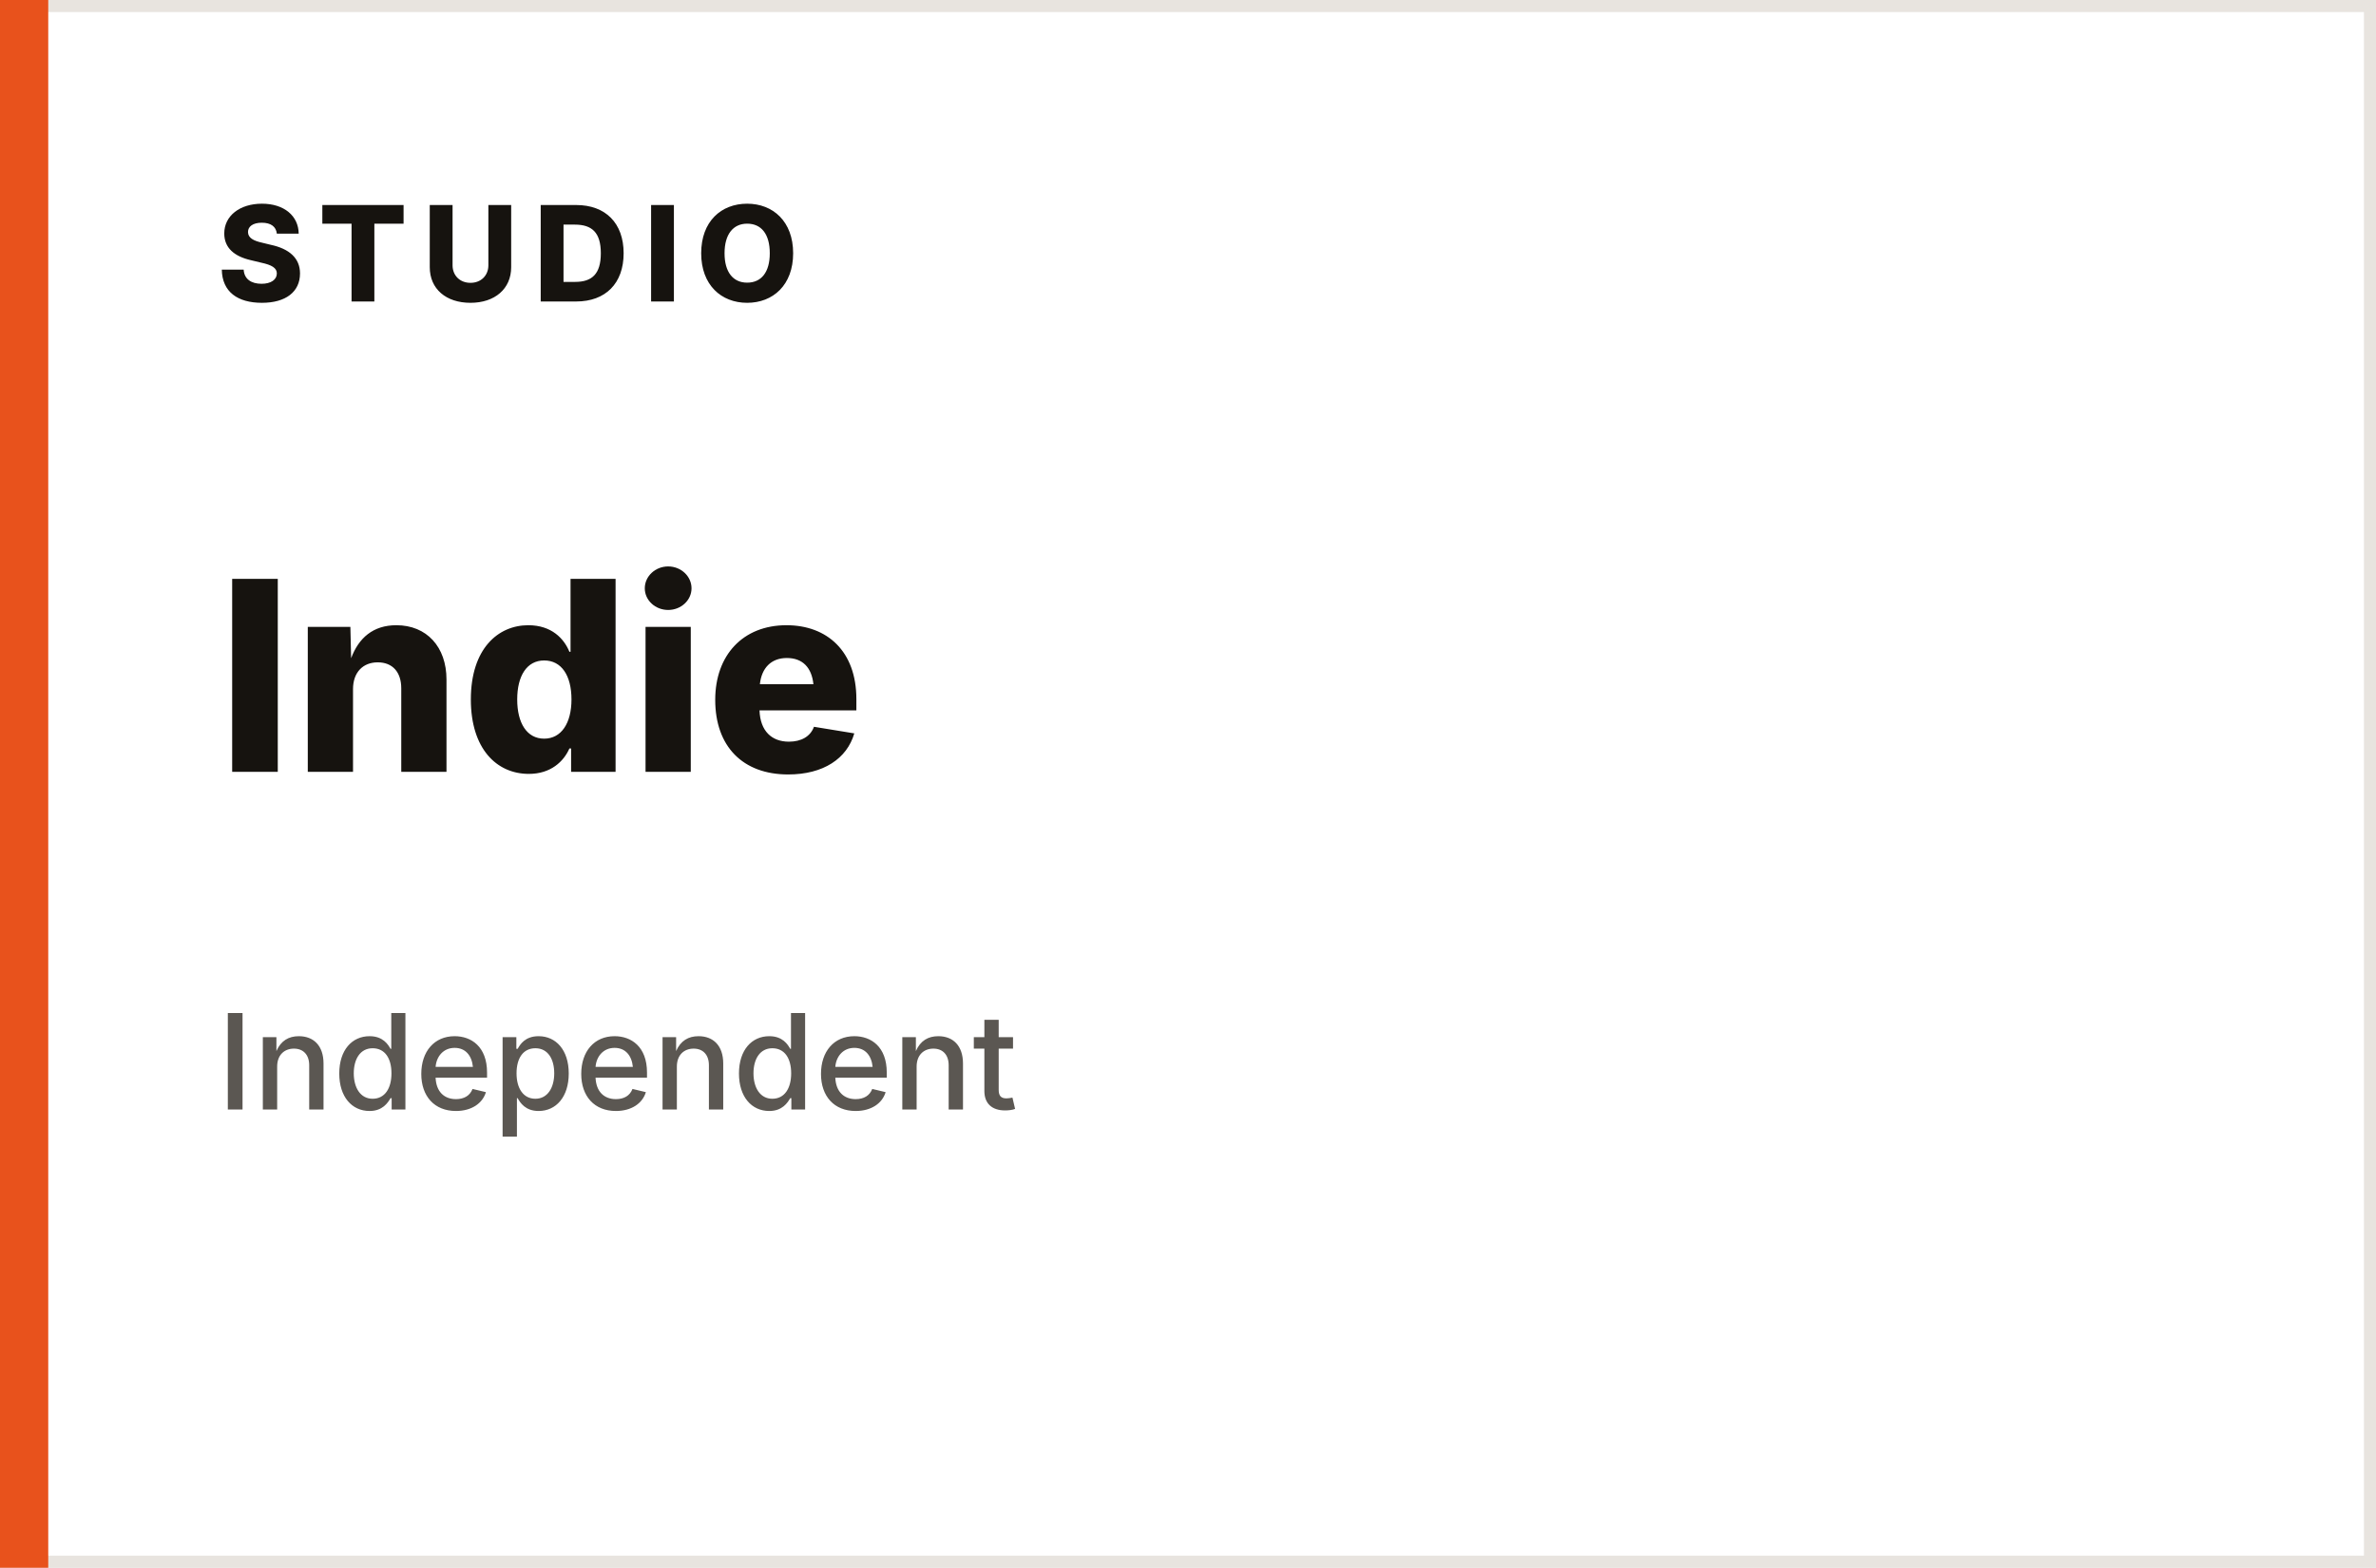
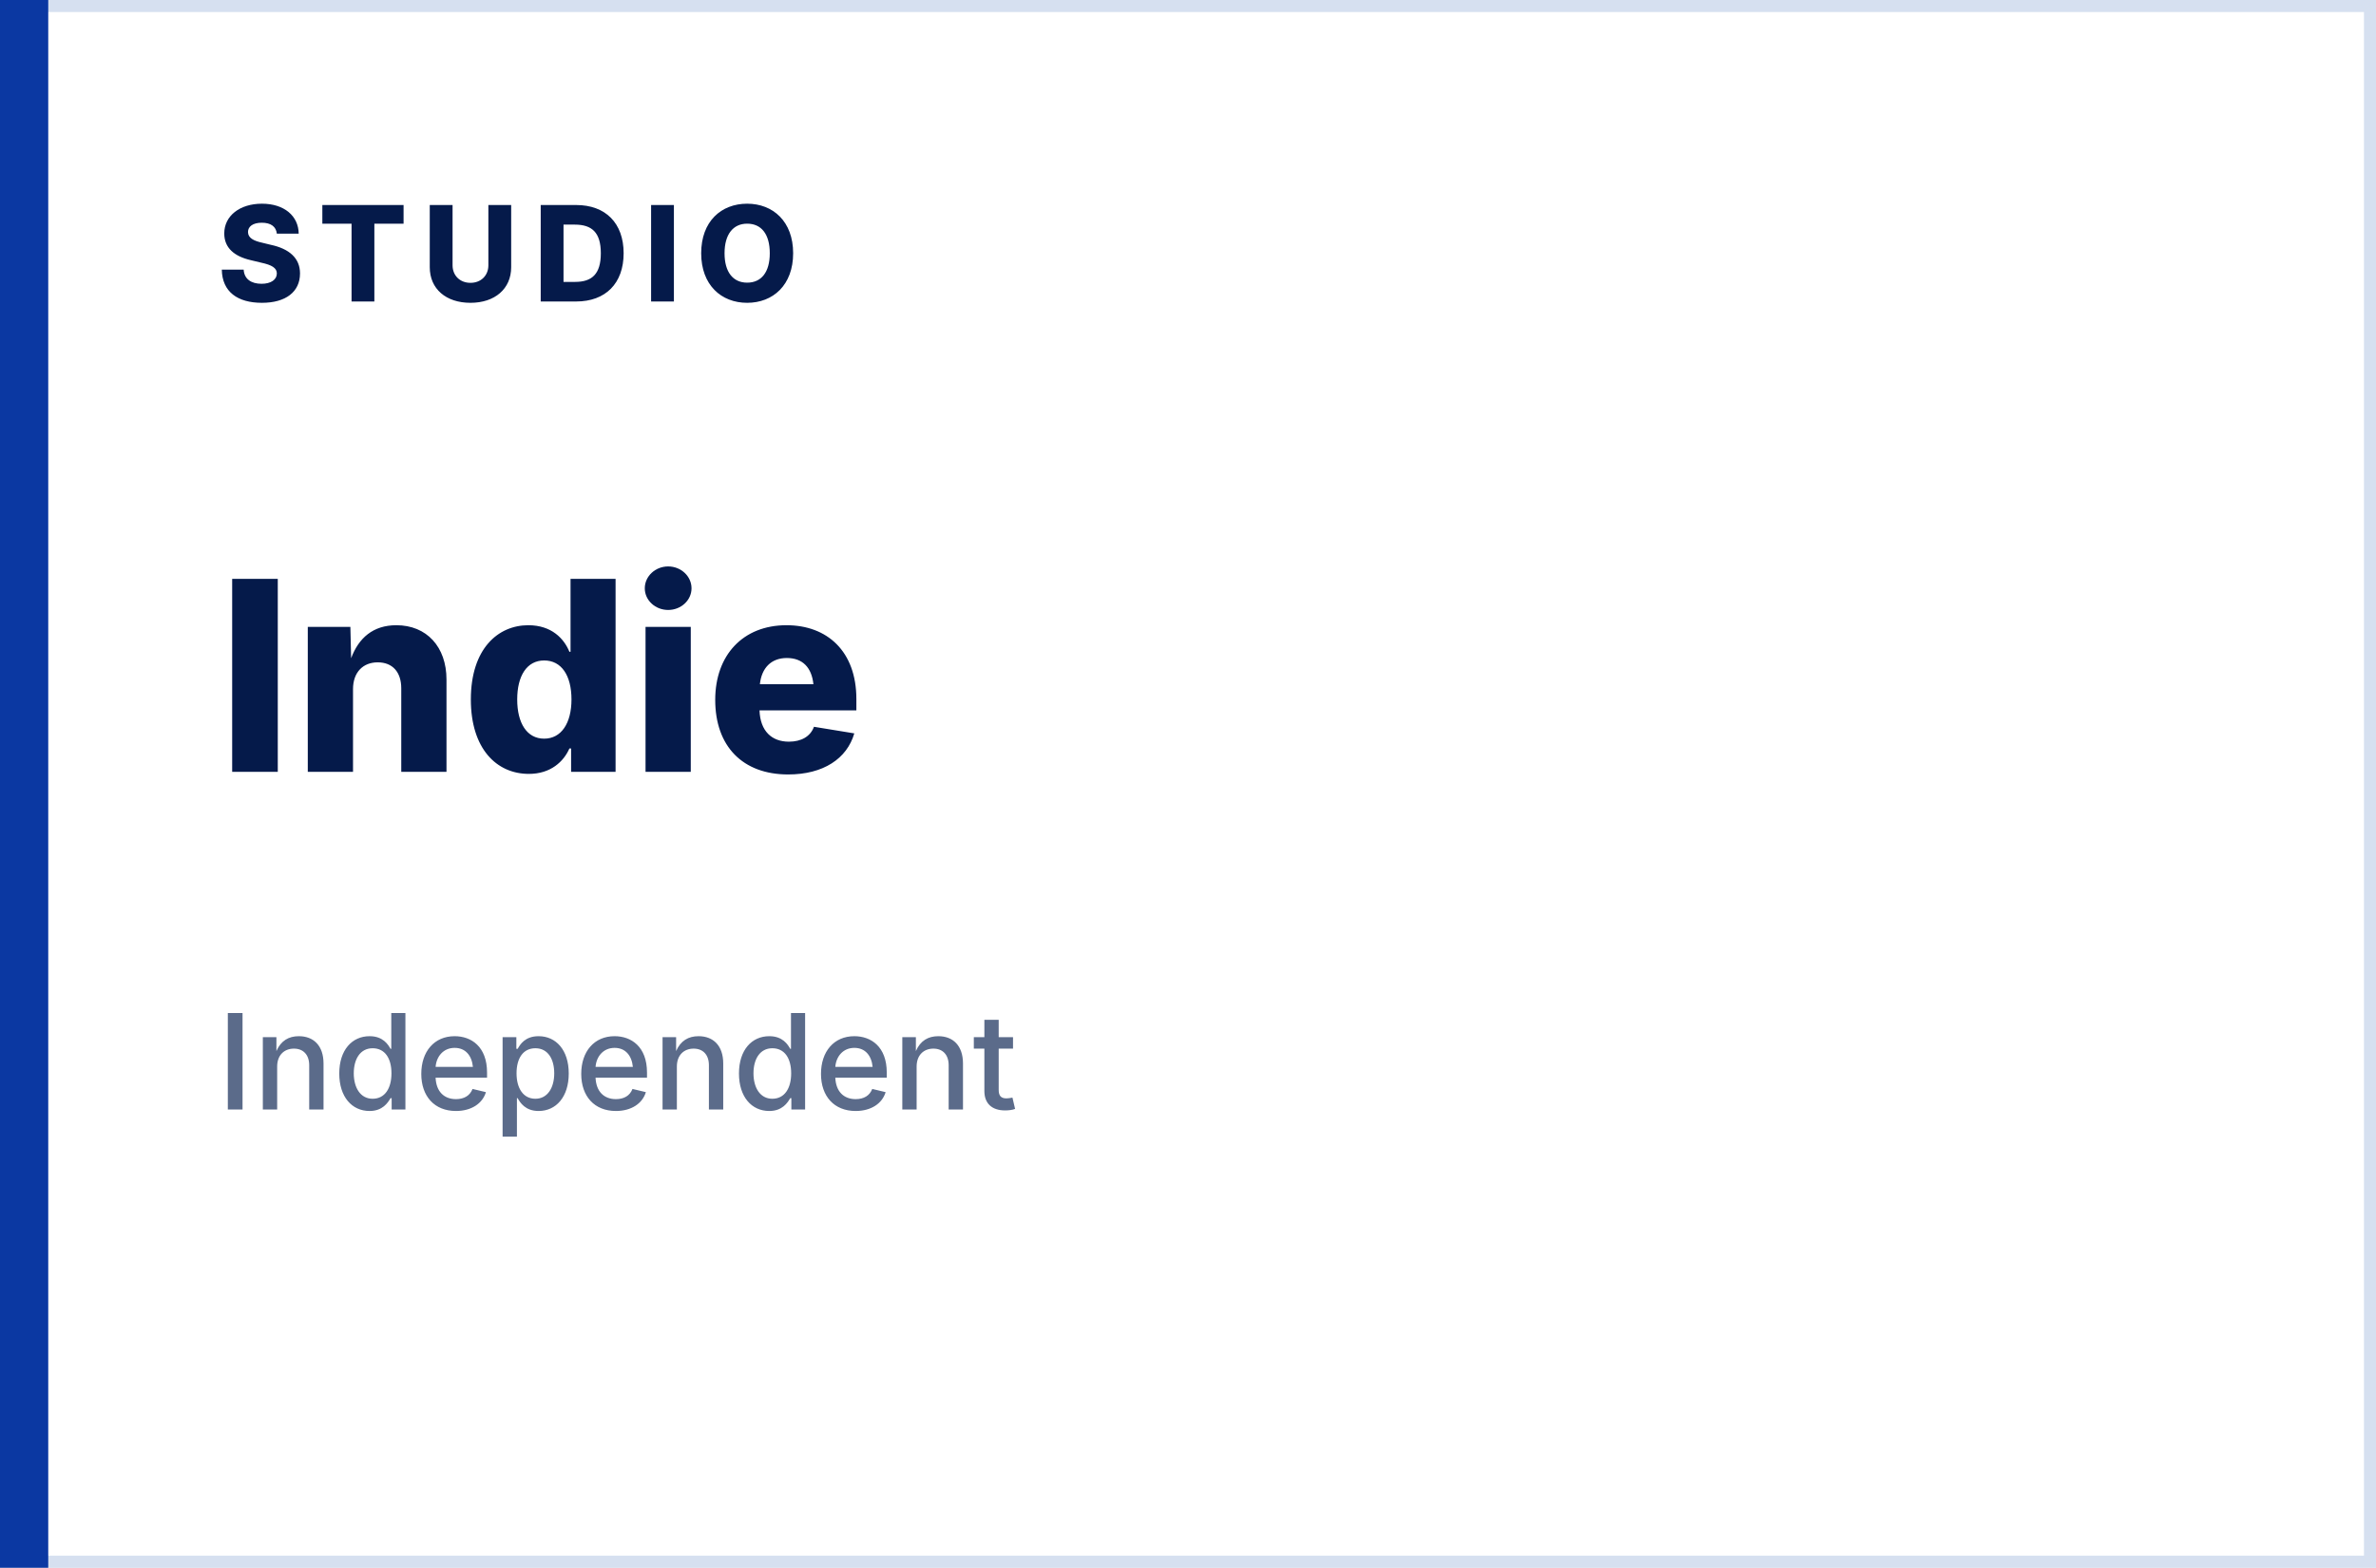
<svg xmlns="http://www.w3.org/2000/svg" width="197" height="130" viewBox="0 0 197 130" role="img">
-   <rect x="0.5" y="0.5" width="196" height="129" fill="#ffffff" stroke="#e8e4df" />
-   <rect x="0" y="0" width="4" height="130" fill="#e8521c" />
-   <text x="18" y="25" font-family="'Inter','Helvetica Neue','Segoe UI',system-ui,Arial,sans-serif" font-size="11" font-weight="800" letter-spacing="1.2" fill="#16130f">STUDIO</text>
-   <text x="18" y="64" font-family="'Inter','Helvetica Neue','Segoe UI',system-ui,Arial,sans-serif" font-size="22" font-weight="800" fill="#16130f">Indie</text>
-   <text x="18" y="92" font-family="'Inter','Helvetica Neue','Segoe UI',system-ui,Arial,sans-serif" font-size="11" font-weight="500" fill="#5b5752">Independent</text>
+   <rect x="0.5" y="0.5" width="196" height="129" fill="#ffffff" stroke="#d6e0f0" />
+   <rect x="0" y="0" width="4" height="130" fill="#0B38A2" />
+   <text x="18" y="25" font-family="'Inter','Helvetica Neue','Segoe UI',system-ui,Arial,sans-serif" font-size="11" font-weight="800" letter-spacing="1.2" fill="#051A4A">STUDIO</text>
+   <text x="18" y="64" font-family="'Inter','Helvetica Neue','Segoe UI',system-ui,Arial,sans-serif" font-size="22" font-weight="800" fill="#051A4A">Indie</text>
+   <text x="18" y="92" font-family="'Inter','Helvetica Neue','Segoe UI',system-ui,Arial,sans-serif" font-size="11" font-weight="500" fill="#5b6b8a">Independent</text>
</svg>
